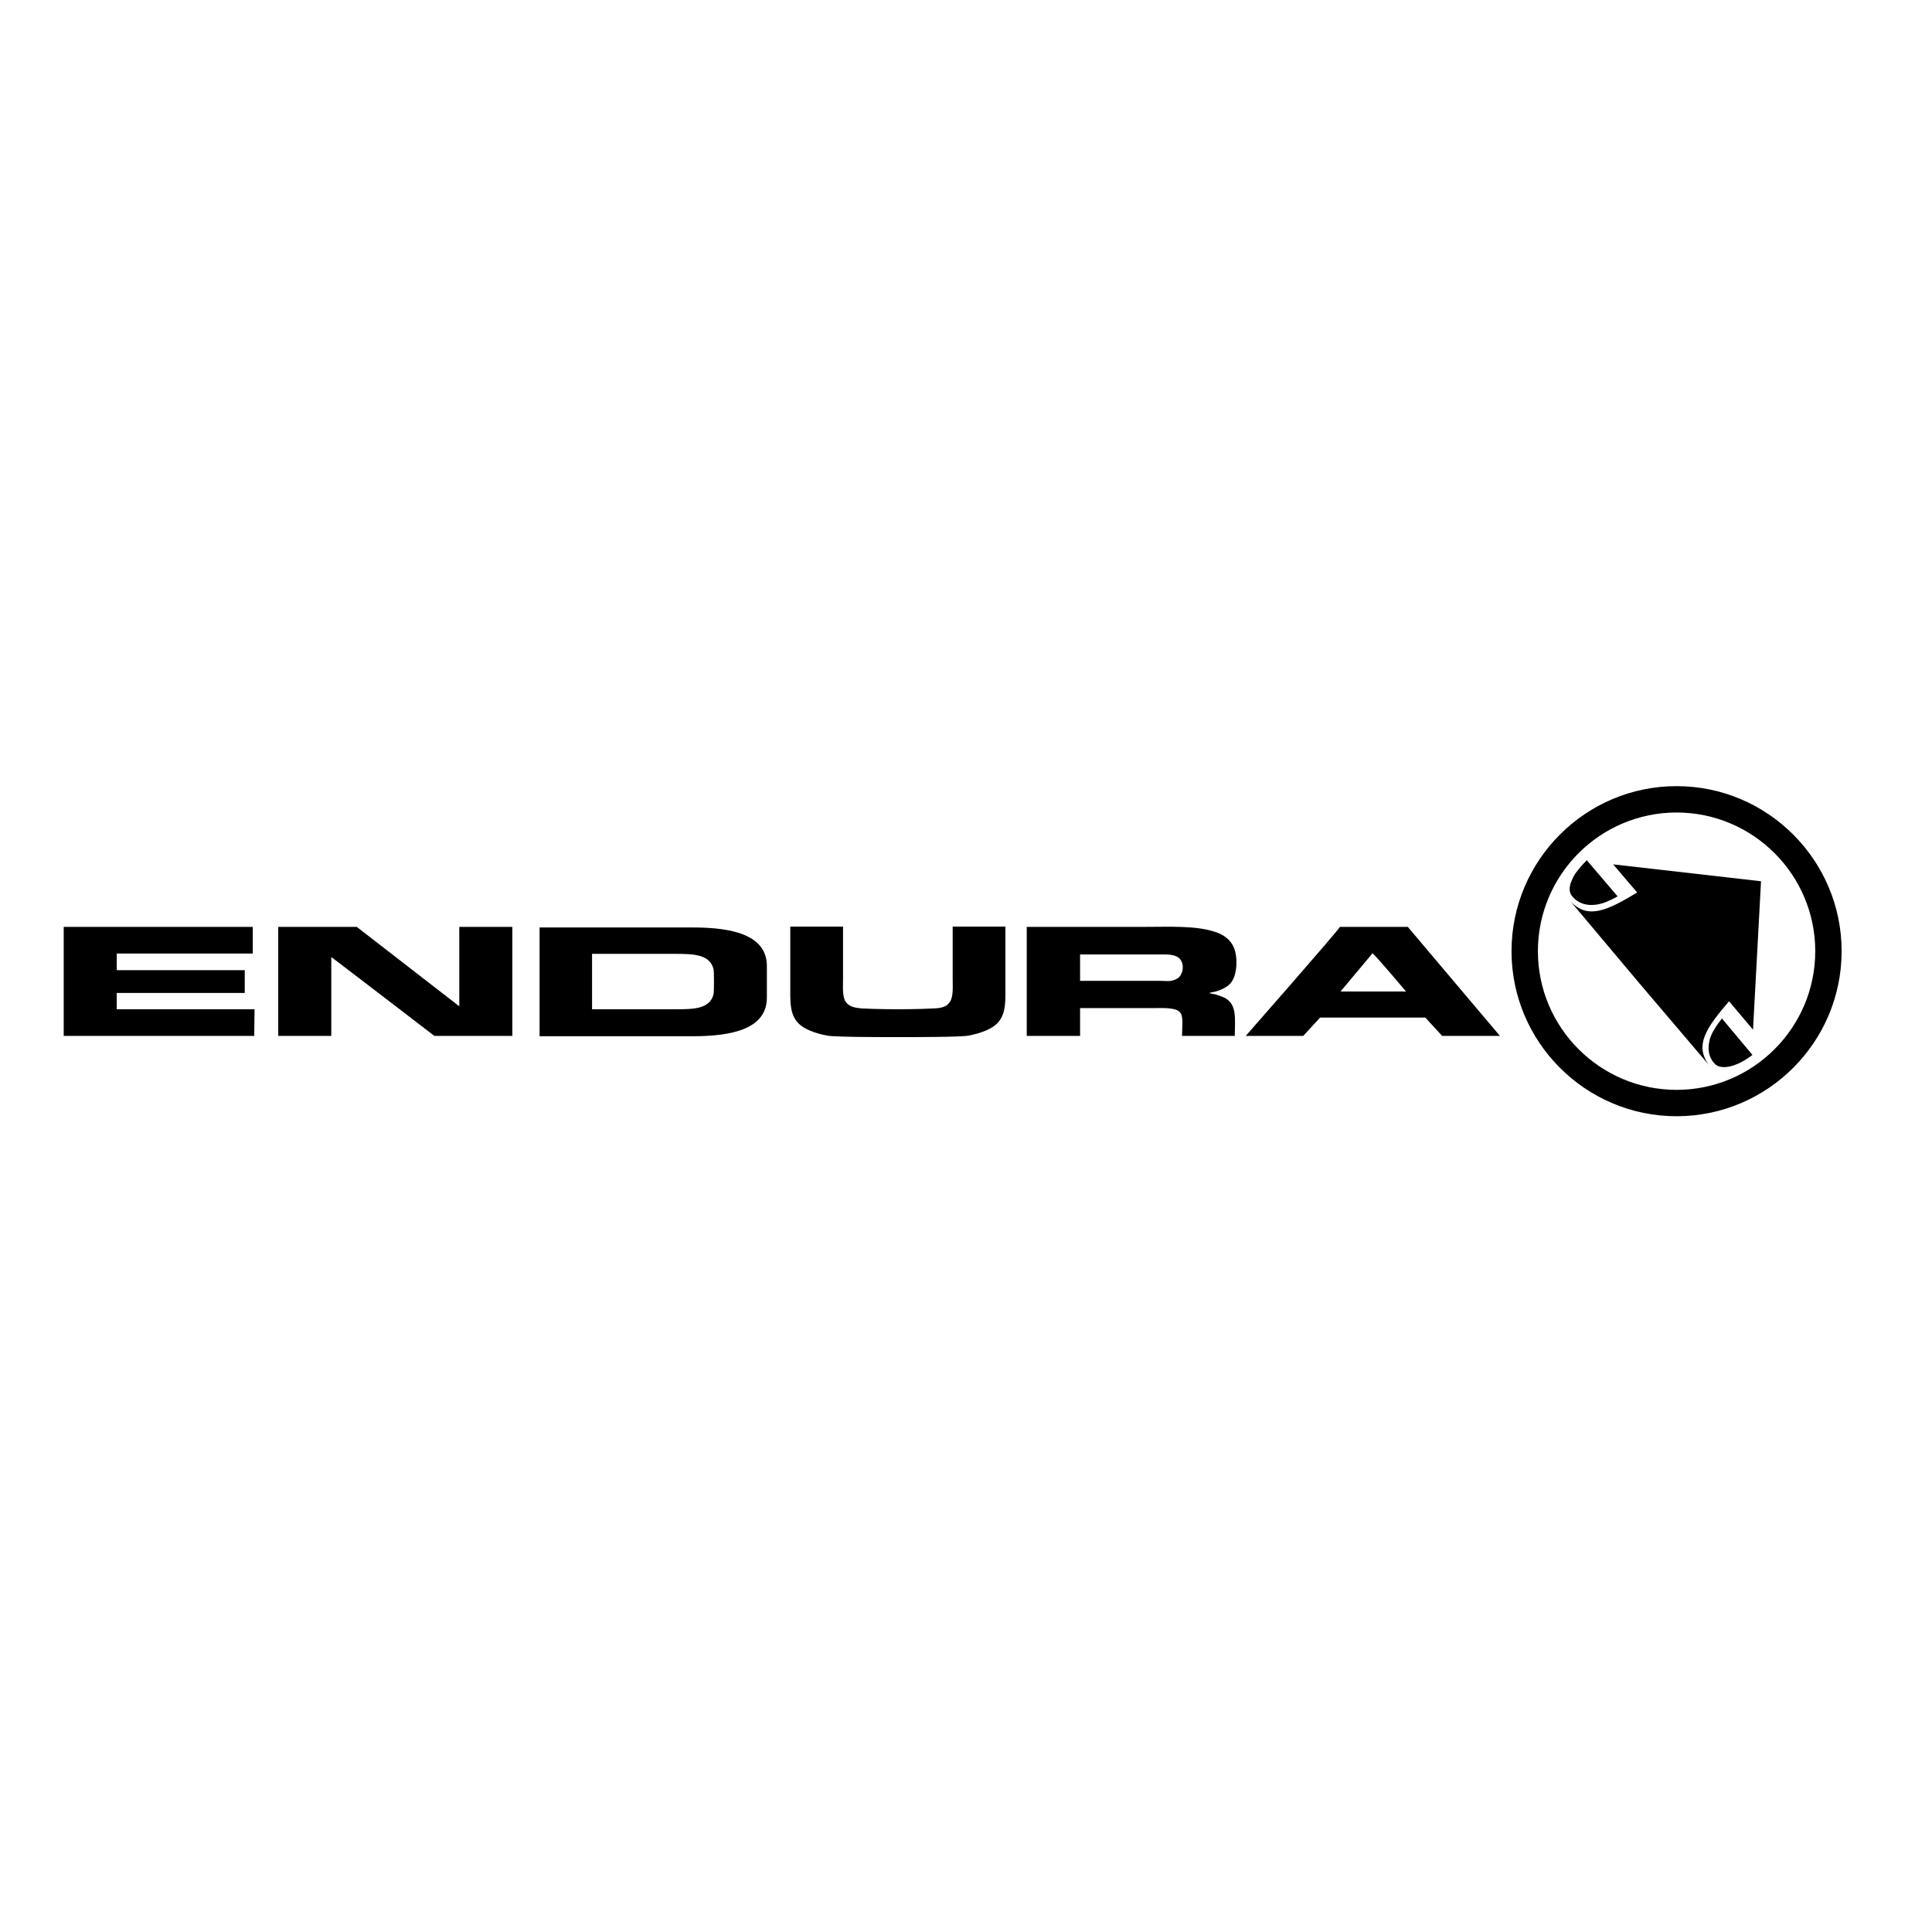
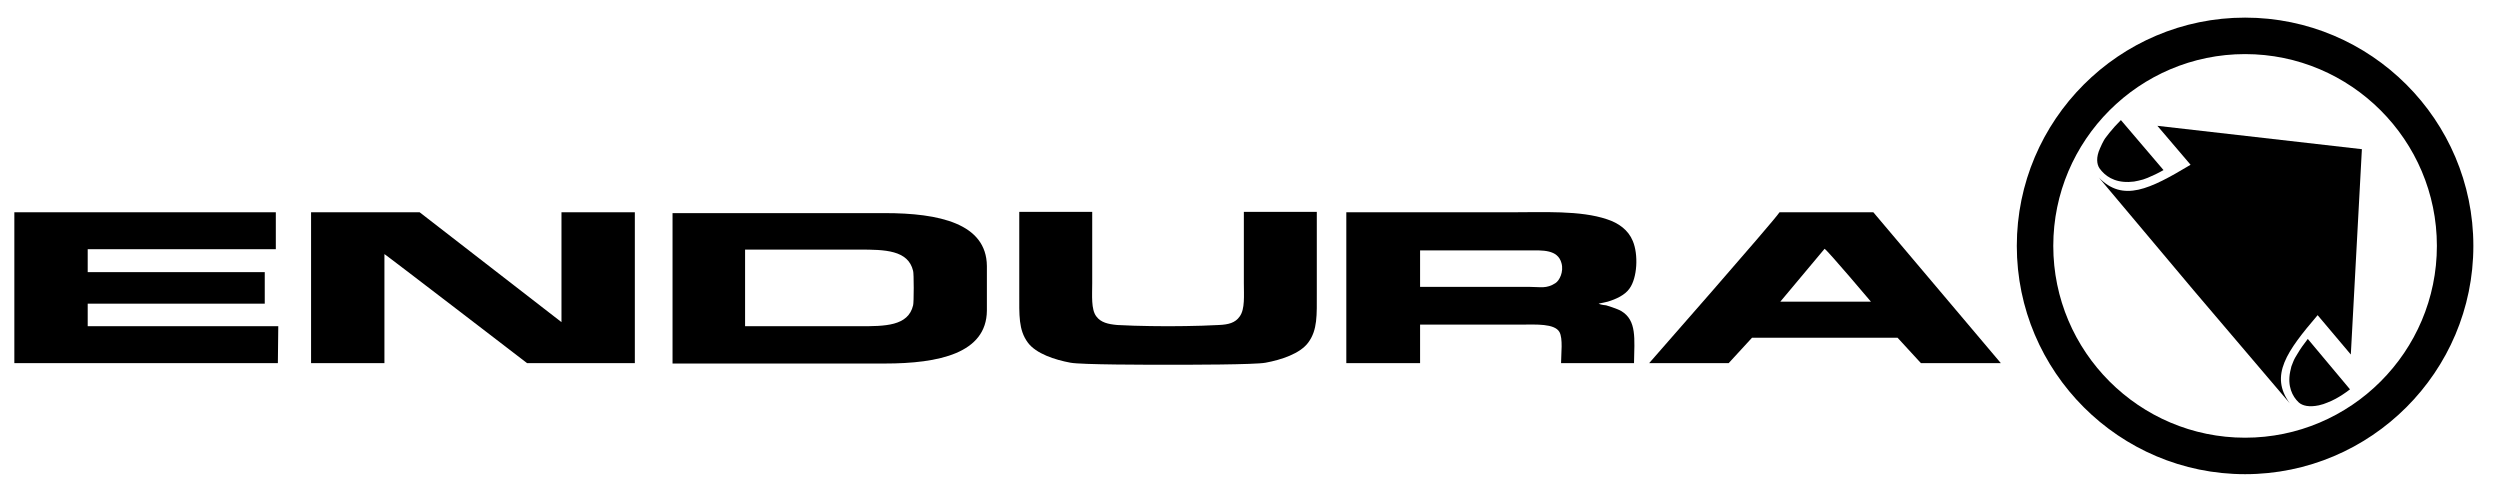
- <svg xmlns="http://www.w3.org/2000/svg" version="1.1" id="layer" x="0px" y="0px" viewBox="-153 -46 652 652" style="enable-background:new -153 -46 652 652;" xml:space="preserve">
+ <svg xmlns="http://www.w3.org/2000/svg" version="1.1" id="layer" x="0px" y="0px" viewBox="-135 215 610 120" style="enable-background:new -135 215 610 120;" xml:space="preserve">
  <polygon points="-131.5,266.8 -67.7,266.8 -67.7,275.8 -113.6,275.8 -113.6,281.4 -70.4,281.4 -70.4,289.1 -113.6,289.1   -113.6,294.6 -67.1,294.6 -67.2,303.6 -131.5,303.6 " />
  <g>
    <path d="M-59.1,266.8h26.5l34.6,26.8v-26.8h17.9v36.8H-6.4c0,0-34.9-26.8-34.8-26.6c0,0.2,0,26.6,0,26.6h-17.9V266.8z" />
    <path d="M150,294.6c0,0,7.2,0,12.4-0.3c2.3-0.1,4-0.5,5.1-2.1c1.3-1.8,1-5.1,1-8.1v-17.4h17.8v19.8c0,5.4,0.2,9-2.1,12.1   c-2,2.7-6.6,4.2-10.4,4.9c-2.6,0.5-18.8,0.5-23.8,0.5c-5,0-21.2,0-23.8-0.5c-3.8-0.7-8.4-2.2-10.4-4.9c-2.3-3.1-2.1-6.7-2.1-12.1   v-19.8h17.8v17.4c0,3-0.3,6.4,1,8.1c1.1,1.5,2.9,1.9,5.1,2.1C142.7,294.6,150,294.6,150,294.6" />
    <path d="M310.2,275.7l-10.8,12.9h22.1C321.5,288.6,311.2,276.4,310.2,275.7 M299.2,266.8h22.9l31.1,36.8h-19.5l-5.7-6.2h-35.5   l-5.7,6.2h-19.4C267.4,303.6,297.7,269.1,299.2,266.8" />
    <path d="M87.8,289.5c-1.2,5.1-6.9,5.1-13.1,5.1H46.8v-18.7h27.9c6.2,0,11.9,0.1,13.1,5.2C88,281.6,88,288.9,87.8,289.5    M105.8,279.9c-0.1-10.4-11.7-12.9-24.9-12.9H29.1v36.7h51.8c13.2,0,24.8-2.5,24.9-12.9C105.8,288.4,105.8,282.1,105.8,279.9" />
    <path d="M211.5,276.1v8.9h26.8c2.6,0,4,0.5,6.2-0.9c1-0.6,2.1-2.8,1.5-4.9c-0.9-3.4-4.8-3.1-7.7-3.1H211.5z M193.5,266.8h39.7   c8.4,0,17.4-0.5,23.9,1.7c2.8,0.9,5.2,2.6,6.3,5.3c1.4,3.3,1.1,9-0.8,11.6c-1.1,1.6-3.3,2.6-5.3,3.2c-0.8,0.2-2.3,0.5-2.3,0.5h0.1   c0.5,0.3,1.8,0.4,1.8,0.4s2.7,0.8,3.7,1.4c3.8,2.3,3.2,6.7,3.1,12.7h-17.8c0-2.2,0.5-6-0.4-7.6c-1.2-2.1-5.8-1.8-9.1-1.8h-24.9v9.4   h-18V266.8z" />
    <path d="M399.5,255.2c-10,6-16.5,9.2-22.4,3.1l23.2,27.6l23.4,27.5c-5-6.8-0.7-12.7,6.8-21.5l8.1,9.6l2.7-50.1l-49.9-5.7   L399.5,255.2z" />
    <path d="M384.4,259.4l1.3-0.1c0.7-0.1,1.4-0.3,2.2-0.5l1.1-0.4c1.2-0.5,2.5-1.1,3.9-1.9l-10.4-12.2c-1.1,1.1-2,2.1-2.8,3.1   l-0.7,0.9c-0.5,0.6-0.8,1.2-1.1,1.8l-0.5,1.1c-1,2.2-0.8,3.9-0.1,4.9C378.6,257.9,380.8,259.5,384.4,259.4" />
    <path d="M425.6,301.3l-0.6,1c-0.4,0.7-0.6,1.4-0.9,2.1l-0.3,1.3c-0.7,3.5,0.5,6,2.1,7.5c0.9,0.8,2.5,1.2,4.9,0.7l1.1-0.3   c0.6-0.2,1.3-0.5,2-0.8l1-0.5c1.1-0.6,2.2-1.3,3.5-2.3l-10.3-12.3C427.1,299,426.3,300.1,425.6,301.3" />
    <path d="M412.8,321.8c-25.8,0-46.8-21-46.8-46.8c0-25.8,21-46.8,46.8-46.8c25.8,0,46.8,21,46.8,46.8   C459.6,300.8,438.6,321.8,412.8,321.8 M412.8,219.3c-30.7,0-55.7,25-55.7,55.7c0,30.7,25,55.7,55.7,55.7c30.7,0,55.7-25,55.7-55.7   C468.5,244.3,443.5,219.3,412.8,219.3" />
  </g>
</svg>
